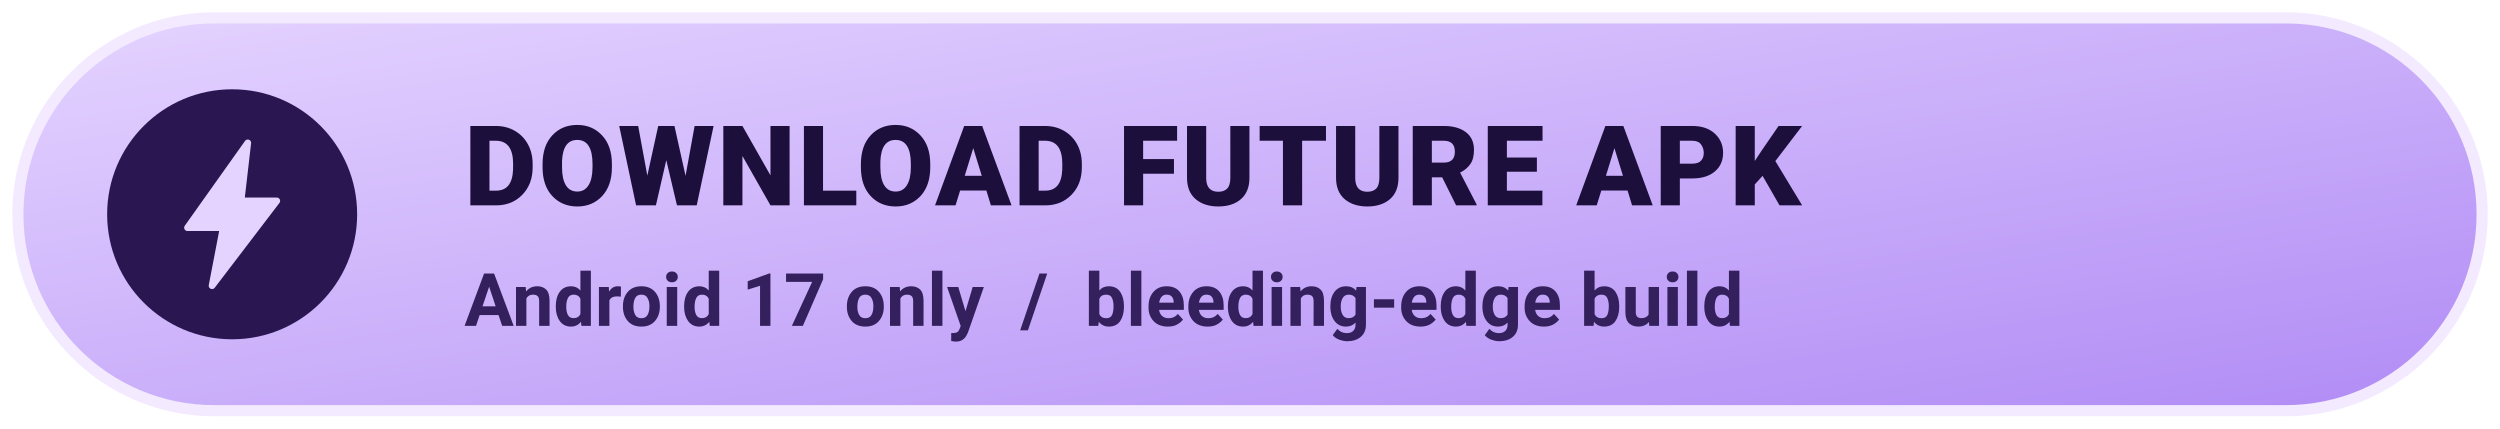
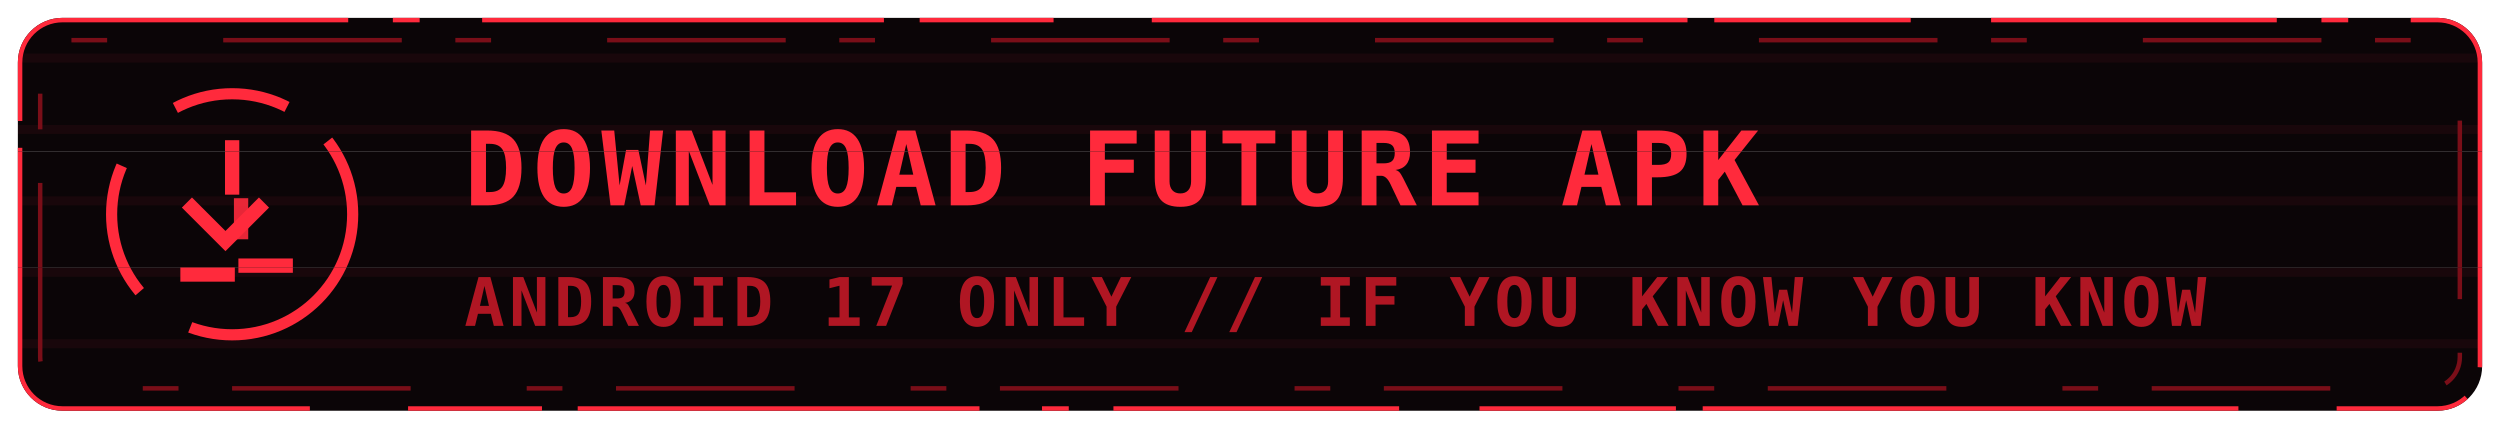
- <svg xmlns="http://www.w3.org/2000/svg" viewBox="0 0 560 96" width="560" height="96" role="img" aria-label="Download future APK - Android 17 only, bleeding-edge build">
+ <svg xmlns="http://www.w3.org/2000/svg" xmlns:xlink="http://www.w3.org/1999/xlink" viewBox="0 0 560 96" width="560" height="96" role="img" aria-label="Download the secret future APK - Android 17 only">
  <defs>
-     <linearGradient id="bgf" x1="0" y1="0" x2="1" y2="1">
-       <stop offset="0" stop-color="#E4D3FF" />
-       <stop offset="1" stop-color="#B18CF5" />
-     </linearGradient>
-     <linearGradient id="sheenf" x1="0" y1="0" x2="1" y2="0">
-       <stop offset="0" stop-color="#ffffff" stop-opacity="0" />
-       <stop offset="0.5" stop-color="#ffffff" stop-opacity="0.55" />
-       <stop offset="1" stop-color="#ffffff" stop-opacity="0" />
-     </linearGradient>
-     <clipPath id="clipf">
-       <rect x="4" y="4" width="552" height="88" rx="44" />
+     <clipPath id="frame">
+       <rect x="4" y="4" width="552" height="88" rx="10" />
    </clipPath>
+     <clipPath id="sliceTop">
+       <rect x="0" y="0" width="560" height="34" />
+     </clipPath>
+     <clipPath id="sliceMid">
+       <rect x="0" y="34" width="560" height="26" />
+     </clipPath>
+     <clipPath id="sliceBot">
+       <rect x="0" y="60" width="560" height="36" />
+     </clipPath>
+     <g id="content">
+       <rect x="4" y="4" width="552" height="88" rx="10" fill="#0B0507" />
+       <g fill="#FF2A3C" opacity="0.06">
+         <rect x="4" y="12" width="552" height="2" />
+         <rect x="4" y="28" width="552" height="2" />
+         <rect x="4" y="44" width="552" height="2" />
+         <rect x="4" y="60" width="552" height="2" />
+         <rect x="4" y="76" width="552" height="2" />
+       </g>
+       <rect x="4" y="4" width="552" height="88" rx="10" fill="none" stroke="#FF2A3C" stroke-width="2" stroke-dasharray="64 10 6 14 90 8 30 22 120 6 44 18" />
+       <rect x="9" y="9" width="542" height="78" rx="7" fill="none" stroke="#7A0E18" stroke-width="1" stroke-dasharray="8 26 40 12" />
+       <g transform="translate(24 20)">
+         <circle cx="28" cy="28" r="27" fill="none" stroke="#FF2A3C" stroke-width="2.5" stroke-dasharray="52 14 30 18 26 12" />
+         <g fill="none" stroke="#FF2A3C" stroke-width="3.2" stroke-linecap="square">
+           <path d="M28 13v9" />
+           <path d="M30 26v6" opacity="0.9" />
+           <path d="M20.5 25.5L28 33l7.5-7.5" transform="translate(-1.5 1)" />
+           <path d="M18 41.5h9" />
+           <path d="M31 41.5h9" transform="translate(0 -2)" />
+         </g>
+       </g>
+       <g font-family="ui-monospace, 'Cascadia Mono', 'Roboto Mono', Consolas, Menlo, monospace" font-weight="700">
+         <text id="t0" x="104" y="46" font-size="23" letter-spacing="1.5" fill="#FF2A3C">DOWNLOAD FUTURE APK
+           <animate attributeName="opacity" values="1;1;0;0;1;1;0;1;1" keyTimes="0;0.28;0.281;0.34;0.341;0.72;0.721;0.76;1" dur="3.7s" calcMode="discrete" repeatCount="indefinite" />
+         </text>
+         <text x="104" y="46" font-size="23" letter-spacing="1.5" fill="#FF2A3C" opacity="0">D0WNL04D F#7URE 4PK
+           <animate attributeName="opacity" values="0;0;1;0;0" keyTimes="0;0.28;0.281;0.34;1" dur="3.7s" calcMode="discrete" repeatCount="indefinite" />
+         </text>
+         <text x="104" y="46" font-size="23" letter-spacing="1.5" fill="#FF2A3C" opacity="0">_OWN?OAD =U/URE @]K
+           <animate attributeName="opacity" values="0;0;1;0;0" keyTimes="0;0.72;0.721;0.76;1" dur="3.7s" calcMode="discrete" repeatCount="indefinite" />
+         </text>
+         <text x="106" y="46" font-size="23" letter-spacing="1.5" fill="#8A1620" opacity="0">DOWNLOAD FUTURE APK
+           <animate attributeName="opacity" values="0;0;0.8;0;0;0.7;0;0" keyTimes="0;0.27;0.28;0.35;0.71;0.72;0.77;1" dur="3.7s" calcMode="discrete" repeatCount="indefinite" />
+         </text>
+         <text x="104" y="73" font-size="15" letter-spacing="1" fill="#B01623">ANDROID 17 ONLY // IF YOU KNOW YOU KNOW
+           <animate attributeName="opacity" values="1;1;0.35;1;1" keyTimes="0;0.5;0.52;0.54;1" dur="3.7s" calcMode="discrete" repeatCount="indefinite" />
+         </text>
+       </g>
+       <rect x="470" y="18" width="34" height="5" fill="#FF2A3C" opacity="0">
+         <animate attributeName="opacity" values="0;0;0.9;0;0;0.6;0;0" keyTimes="0;0.28;0.29;0.33;0.6;0.61;0.64;1" dur="3.7s" calcMode="discrete" repeatCount="indefinite" />
+       </rect>
+       <rect x="120" y="80" width="60" height="3" fill="#7A0E18" opacity="0">
+         <animate attributeName="opacity" values="0;0;1;0;0" keyTimes="0;0.73;0.74;0.78;1" dur="3.7s" calcMode="discrete" repeatCount="indefinite" />
+       </rect>
+     </g>
  </defs>
-   <rect x="4" y="4" width="552" height="88" rx="44" fill="url(#bgf)" />
-   <rect x="4" y="4" width="552" height="88" rx="44" fill="none" stroke="#2A1650" stroke-opacity="0.3" stroke-width="1.5" />
-   <rect x="4" y="4" width="552" height="88" rx="44" fill="none" stroke="#F3EAFF" stroke-width="2.5">
-     <animate attributeName="stroke-opacity" values="0.1;0.8;0.1" dur="2.6s" repeatCount="indefinite" calcMode="spline" keyTimes="0;0.5;1" keySplines="0.4 0 0.6 1;0.4 0 0.6 1" />
-   </rect>
-   <g clip-path="url(#clipf)">
-     <rect x="-140" y="-10" width="120" height="116" fill="url(#sheenf)" transform="skewX(-18)">
-       <animateTransform attributeName="transform" type="translate" additive="sum" values="0 0;780 0" keyTimes="0;1" begin="0.6s" dur="3.2s" repeatCount="indefinite" calcMode="spline" keySplines="0.45 0 0.55 1" />
-     </rect>
-   </g>
-   <g transform="translate(24 20)">
-     <circle cx="28" cy="28" r="28" fill="#2A1650" />
-     <g transform="translate(28 28)">
-       <path d="M3.5 -16L-10 3h8l-2.5 13L10 -3H2z" fill="#E4D3FF" stroke="#E4D3FF" stroke-width="1.5" stroke-linejoin="round">
-         <animate attributeName="opacity" values="1;0.55;1;1" keyTimes="0;0.45;0.6;1" dur="1.8s" repeatCount="indefinite" />
-         <animateTransform attributeName="transform" type="scale" values="1;1.08;1" keyTimes="0;0.55;1" dur="1.8s" repeatCount="indefinite" calcMode="spline" keySplines="0.4 0 0.6 1;0.4 0 0.6 1" />
-       </path>
+   <g clip-path="url(#frame)">
+     <g clip-path="url(#sliceTop)">
+       <use xlink:href="#content">
+         <animateTransform attributeName="transform" type="translate" calcMode="discrete" values="0 0;0 0;-5 0;3 0;0 0;0 0;6 0;-2 0;0 0" keyTimes="0;0.27;0.28;0.31;0.34;0.71;0.72;0.75;0.78" dur="3.7s" repeatCount="indefinite" />
+       </use>
+     </g>
+     <g clip-path="url(#sliceMid)">
+       <use xlink:href="#content">
+         <animateTransform attributeName="transform" type="translate" calcMode="discrete" values="0 0;0 0;4 0;-6 0;0 0;0 0;-4 0;0 0" keyTimes="0;0.28;0.29;0.32;0.35;0.72;0.73;0.77" dur="3.7s" repeatCount="indefinite" />
+       </use>
+     </g>
+     <g clip-path="url(#sliceBot)">
+       <use xlink:href="#content">
+         <animateTransform attributeName="transform" type="translate" calcMode="discrete" values="0 0;0 0;-3 0;2 0;0 0" keyTimes="0;0.29;0.30;0.33;0.36" dur="3.7s" repeatCount="indefinite" />
+       </use>
    </g>
  </g>
-   <text x="104" y="46" font-family="Roboto, 'Segoe UI', system-ui, -apple-system, 'Helvetica Neue', Arial, sans-serif" font-size="25" font-weight="800" letter-spacing="0.5" fill="#1D0F3B">DOWNLOAD FUTURE APK</text>
-   <text x="104" y="73" font-family="Roboto, 'Segoe UI', system-ui, -apple-system, 'Helvetica Neue', Arial, sans-serif" font-size="16.5" font-weight="600" fill="#33205C">Android 17 only  /  bleeding-edge build</text>
</svg>
